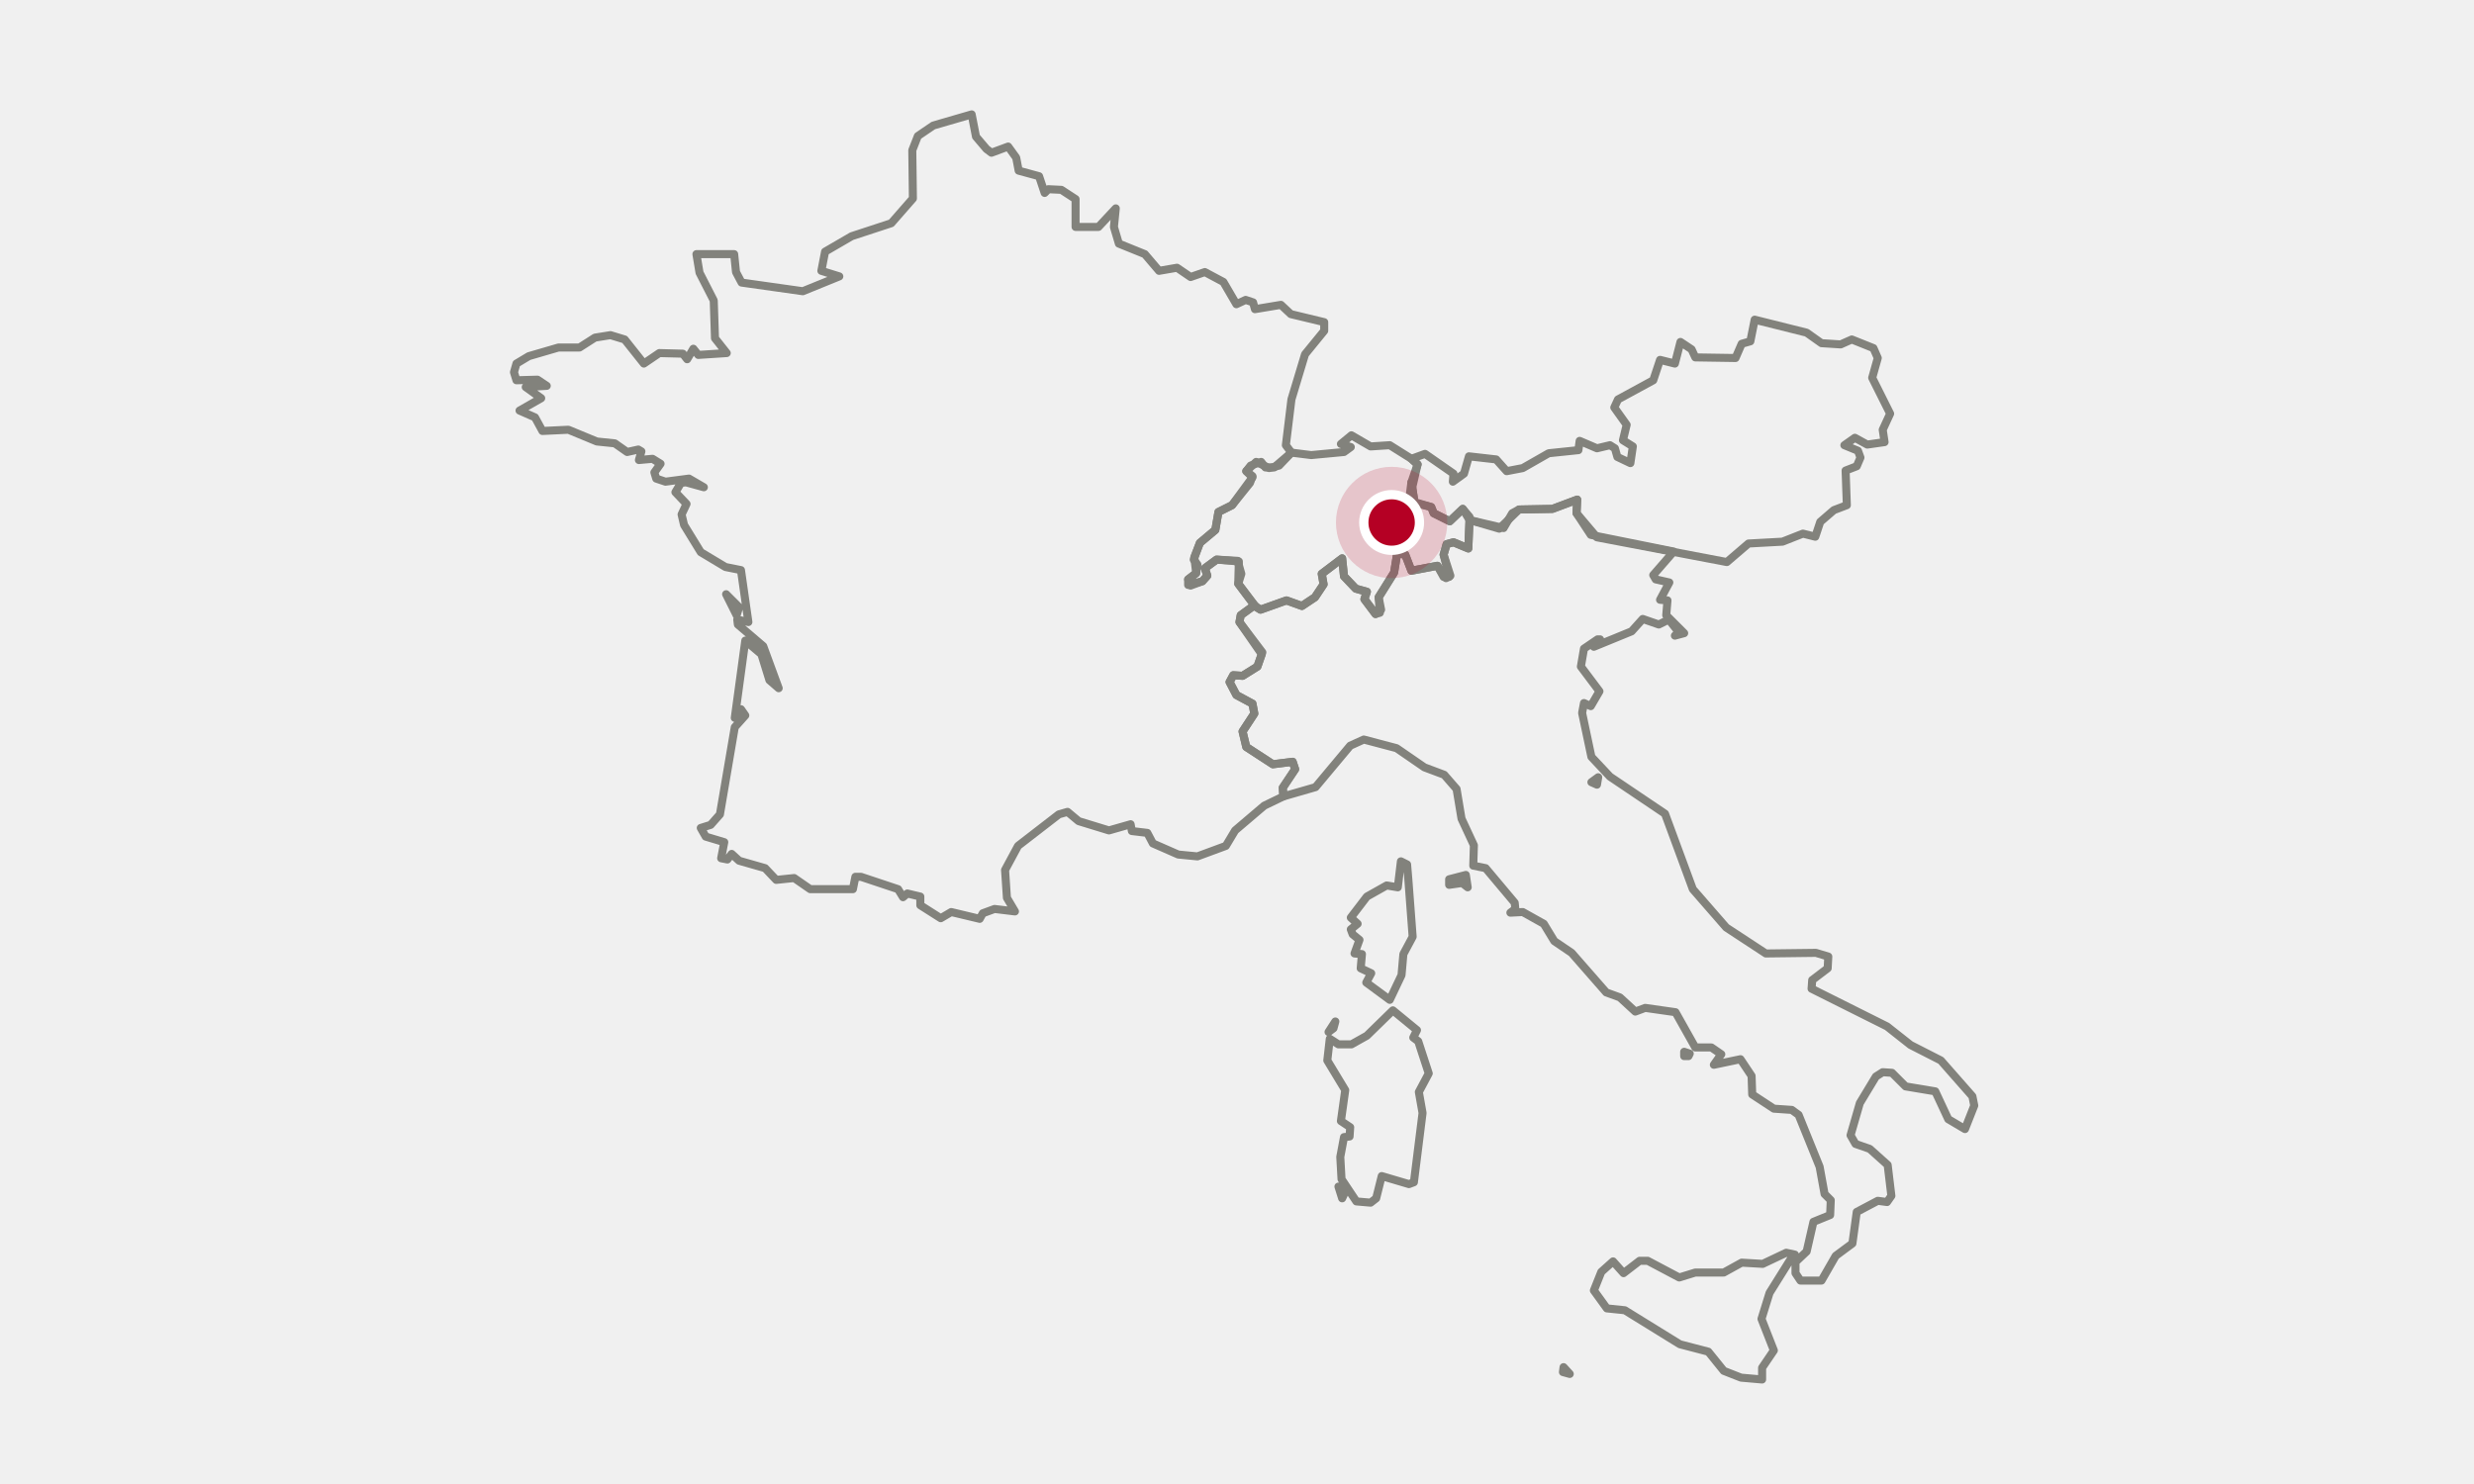
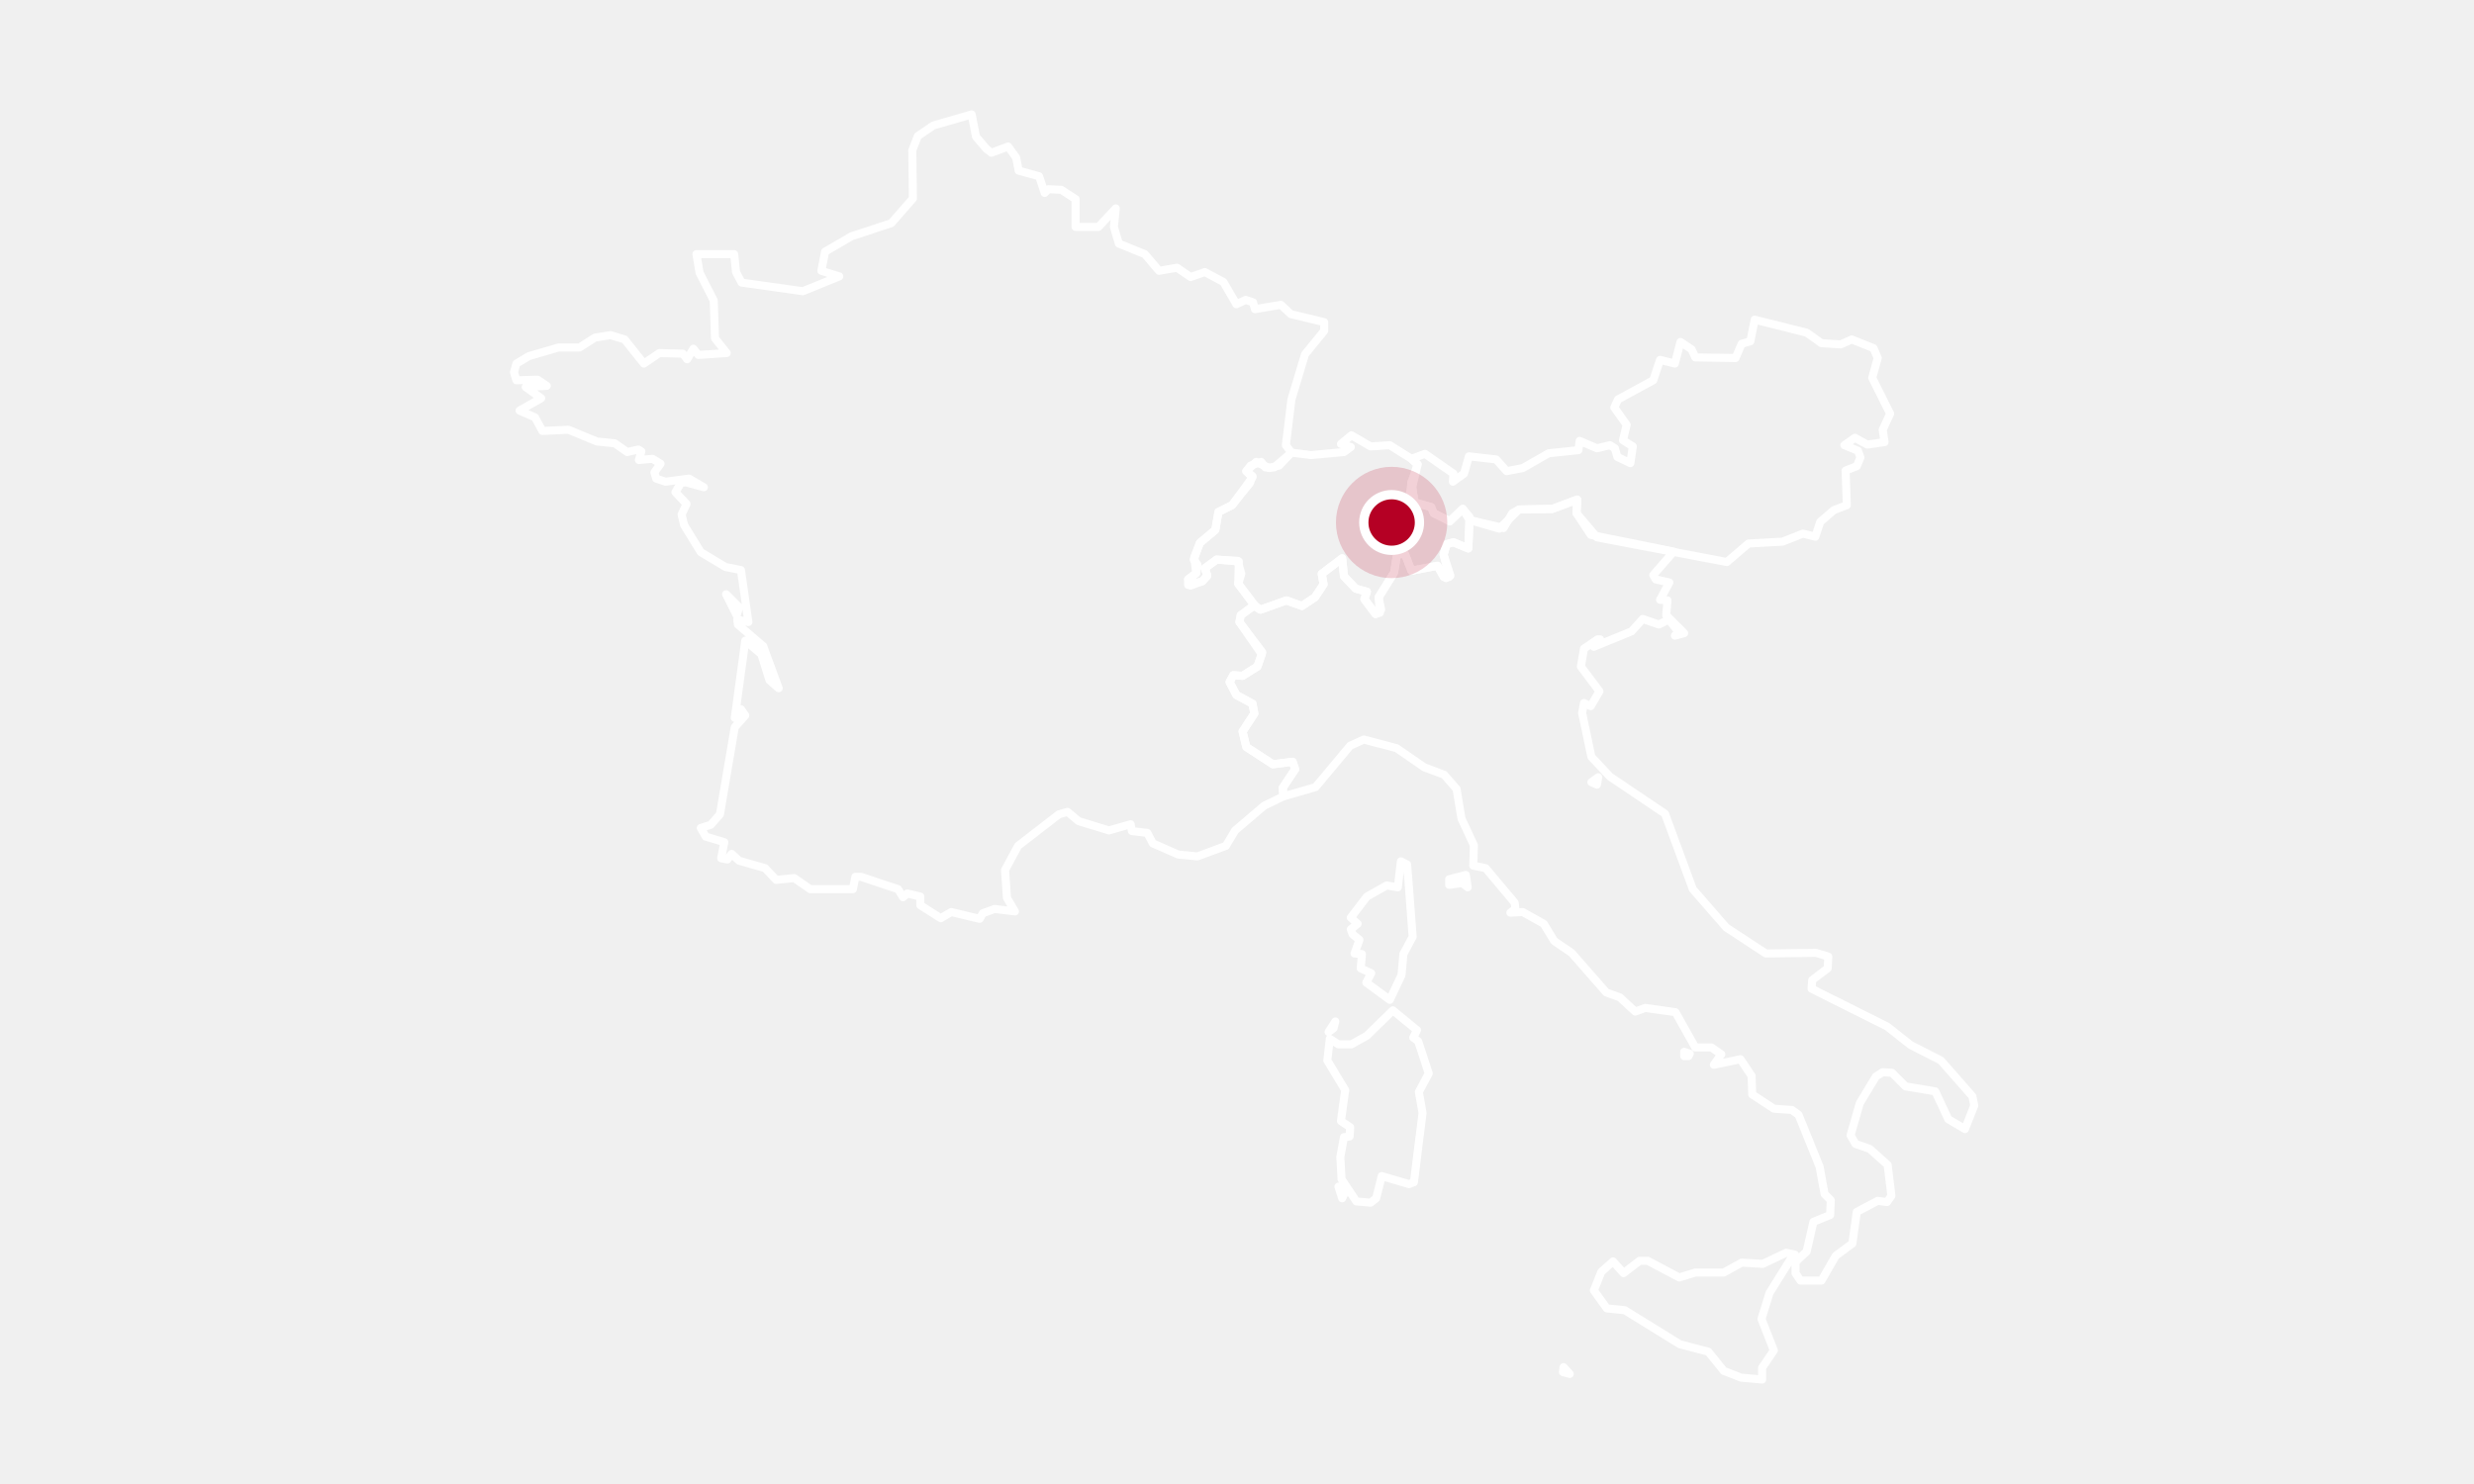
<svg xmlns="http://www.w3.org/2000/svg" width="400" height="240" viewBox="0 0 400 240">
-   <g fill="none" stroke="#82827c" stroke-width="1.3" stroke-linejoin="round" fill-rule="evenodd">
+   <g fill="none" stroke="#fff" stroke-width="1.3" stroke-linejoin="round" fill-rule="evenodd">
    <path data-country="FRA" d="M227.7,142.2 228.4,151.5 226.9,154.3 226.6,157.7 224.7,161.7 220.9,158.9 221.7,157.4 220,156.6 220.2,154.3 219,154.2 219.8,152 218.7,151.1 218.4,150.3 219.5,149.4 218.4,148.4 221,145 224.2,143.2 226,143.5 226.5,139.3 227.5,139.8 227.7,142.2ZM208.8,73.2 206,75.6 204.6,75.6 203.9,74.7 202.2,75.3 201.5,76.2 202.5,77.2 199.2,81.7 197,82.8 196.5,85.7 194,87.8 193.1,90.1 193.4,92.7 192.1,93.7 192.5,94.7 194.4,94 195.2,93.1 194.8,91.9 196.7,90.5 200.3,90.8 200.2,94.4 202.8,97.9 200.6,99.5 200.4,100.6 204.1,105.5 203.3,107.8 200.9,109.3 199.4,109.2 198.8,110.3 199.9,112.4 202.5,113.8 202.8,115.4 200.9,118.3 201.5,120.8 205.8,123.6 209,123.2 209.4,124.4 207.4,127.4 207.5,128.8 204.4,130.3 199.7,134.3 198.2,136.8 193.6,138.5 190.5,138.2 186.4,136.4 185.5,134.7 183,134.4 182.8,133.3 179.3,134.3 174.4,132.8 172.6,131.3 171.2,131.7 164.6,136.8 162.5,140.7 162.8,145.2 164.1,147.4 160.8,147 158.9,147.7 158.4,148.6 153.8,147.5 152.1,148.5 148.8,146.4 148.8,145 146.7,144.5 146,145.1 145.2,143.8 139.2,141.8 138.3,141.8 137.9,143.8 131,143.8 128.4,142 125.5,142.3 123.7,140.4 119.5,139.2 118.3,138.1 117.6,139 116.6,138.8 117.1,136.2 114.1,135.3 113.3,133.9 114.9,133.4 116.4,131.7 118.8,117.6 120.5,115.7 119.8,114.7 118.8,116.1 120.5,103.6 123.1,105.8 124.4,110 125.9,111.3 123.4,104.5 119.3,101 119.2,100.2 121,100.6 119.8,92.2 117.3,91.7 113.3,89.3 110.6,84.9 110.2,83.2 111,81.5 109.2,79.6 110.1,78.1 110.9,78 113.8,78.8 111.4,77.4 107.6,77.9 106.1,77.4 105.8,76.4 106.8,75 105.5,74.2 103.3,74.4 103.7,73 103.2,72.7 101.4,73.1 99.4,71.7 96.5,71.4 91.9,69.5 87.7,69.7 86.5,67.5 84,66.4 87.5,64.4 85,62.6 88.4,62.4 86.9,61.4 83.5,61.5 83.1,60.2 83.5,58.8 85.5,57.6 90.3,56.2 93.7,56.2 96.2,54.6 98.7,54.2 101,54.9 104.1,58.8 106.6,57.1 110.4,57.2 111.1,58.1 112.1,56.4 112.9,57.4 117.5,57.1 115.6,54.7 115.4,48.6 113.1,44.1 112.6,41.1 118.7,41.1 119,44 119.9,45.7 129.8,47.1 135.7,44.7 132.8,43.8 133.4,40.7 137.7,38.2 144.1,36.1 147.6,32.1 147.5,24.3 148.4,22 150.9,20.3 157.1,18.5 157.8,22.1 159.5,24.1 160.3,24.7 163,23.7 164.3,25.5 164.7,27.6 168,28.5 168.9,31.2 169.5,30.6 171.6,30.7 173.9,32.2 173.9,36.7 177.6,36.7 180.4,33.7 180.1,36.7 180.9,39.4 185.1,41.1 187.4,43.8 190.3,43.3 192.5,44.8 194.8,44 197.8,45.6 199.9,49.2 201.4,48.5 202.6,48.9 202.9,50 207.1,49.3 208.7,50.8 214.1,52.1 214.1,53.5 211,57.3 208.8,64.6 207.9,72 208.8,73.2ZM119.5,98.2 119.1,99.5 117.4,96.1 119.5,98.2Z" />
    <path data-country="CHE" d="M228.2,74.2 229.2,75.1 227.8,81.1 231.4,82 231.8,83 234.4,84.3 236.5,82.3 237.6,83.6 237.4,88.7 235,87.7 233.9,88 233.4,89.7 234.3,93.3 233.4,93.3 232.4,91.5 228.2,92.3 227.2,89.7 225.9,89.5 225.4,92.6 222.9,96.6 223.3,98.6 222.4,99.3 220.6,96.9 221,95.7 219.2,95.2 217.3,93.2 217,90.3 213.7,92.8 214,94.5 212.6,96.6 210.5,98 208,97.1 203.8,98.6 203.1,98.2 200.2,94.4 200.7,92.8 200.1,90.7 196.7,90.5 194.8,91.9 195.2,93.1 194.4,94 192.1,94.6 192.1,93.7 193.4,92.7 193.6,91.3 193,90.5 194,87.8 196.5,85.7 197,82.8 199.2,81.7 202.1,78.1 202.5,77 201.5,76.2 203.1,74.7 205.2,75.7 206.8,75.3 208.8,73.2 212,73.6 217.3,73.1 218.4,72.3 216.8,71.8 218.5,70.4 221.6,72.2 224.7,72 228.2,74.2Z" />
    <path data-country="ITA" d="M202.8,97.9 203.8,98.6 208,97.1 210.5,98 212.6,96.6 214,94.5 213.7,92.8 217,90.3 217.3,93.2 219.2,95.2 221,95.7 220.6,96.9 222.4,99.3 223.1,99.1 222.9,96.6 225.4,92.6 225.9,89.5 227.2,89.7 228.2,92.3 232.4,91.5 233.8,93.5 234.5,93.1 233.4,89.7 233.9,88 235,87.7 237.4,88.7 237.6,84.1 243.1,85.4 244.5,83 245.6,82.4 251,82.3 255,80.8 254.9,83 257.2,86.5 270.6,89.2 267.3,93 267.7,93.7 269.9,94.2 268.4,97 269.6,97.1 269.4,99.5 272.3,102.4 270.8,102.8 271.4,102.2 269.8,100.2 268.2,101 265.6,100.1 263.8,102.1 257.7,104.6 258.7,103.4 258.3,103.4 256.1,104.9 255.6,107.8 258.6,111.8 257.2,114.2 256.1,113.7 255.8,115.3 257.3,122.4 260.3,125.6 269.2,131.6 273.7,143.8 279.1,150 285.5,154.2 293.6,154.1 295.6,154.7 295.5,156.6 293,158.5 292.9,159.9 305.1,166 308.9,169 313.8,171.5 318.9,177.3 319.2,178.8 317.7,182.6 315,181 312.9,176.5 308.1,175.7 305.9,173.5 304.4,173.4 303.3,174.1 300.7,178.4 299.2,183.6 300,185 302.3,185.8 305.2,188.4 305.8,193.4 305.1,194.4 303.6,194.2 300.2,196 299.5,201.1 296.8,203.1 294.5,207.1 291.1,207.1 290.3,205.9 290.3,204.1 292.1,202.4 293.2,197.6 295.9,196.5 296,194.1 295,193.1 294.2,188.7 290.8,180.3 289.7,179.5 286.8,179.3 283.3,177 283.2,174 281.4,171.3 277.1,172.2 278.3,170.5 276.7,169.4 274.1,169.4 270.9,163.7 266,163 264.4,163.6 261.9,161.3 259.7,160.5 254.1,154.1 251.3,152.2 249.6,149.4 246.2,147.5 244.2,147.6 245,147 244.9,146 240.2,140.4 238.2,140 238.3,136.7 236.3,132.4 235.5,127.6 233.5,125.3 230.3,124.1 225.8,121 220.5,119.6 218.3,120.6 212.7,127.3 207.5,128.8 207.4,127.4 209.4,124.4 209,123.2 205.8,123.6 201.5,120.8 200.9,118.3 202.8,115.4 202.5,113.8 199.9,112.4 198.8,110.3 199.4,109.2 200.9,109.3 203.3,107.8 204,105.8 200.4,100.6 200.6,99.5 202.8,97.9ZM258.2,126.9 258.4,125.7 257.3,126.5 258.2,126.9ZM237,141.5 237.3,143.5 236.4,142.8 234.3,143.1 234.3,142.2 237,141.5ZM273,170.8 272.3,170.8 272.3,170.1 273.2,170.4 273,170.8ZM253.8,222.2 252.7,221.9 252.8,221.1 253.8,222.2ZM289.6,203.5 286.1,209.1 284.8,213.3 286.8,218.4 284.9,221.2 284.9,223.1 281.5,222.8 278.7,221.7 276.2,218.6 271.6,217.4 262.7,211.9 259.8,211.6 257.7,208.7 258.9,205.7 260.8,204 262.5,205.9 265.1,203.9 266.4,203.9 271.5,206.6 274.1,205.8 278.7,205.8 281.6,204.2 285,204.4 288.8,202.6 290.2,202.9 289.6,203.5ZM229.3,168.4 231,173.6 229.4,176.6 230,180 228.6,191.2 227.8,191.5 223.4,190.2 222.5,193.8 221.6,194.5 219.3,194.3 216.9,190.7 216.7,187.1 217.3,183.9 218.2,183.8 218.3,182.3 216.8,181.3 217.5,176.3 214.6,171.5 215,168 216.4,168.9 218.5,168.9 221,167.5 225.2,163.4 229.1,166.6 228.5,167.8 229.3,168.4ZM217.6,192.5 217,193.8 216.4,191.9 217.6,192.5ZM215.6,166.3 214.8,166.9 215.9,165.2 215.6,166.3Z" />
    <path data-country="AUT" d="M228.2,78 229.2,75.1 228.2,74.2 230.4,73.4 235,76.6 234.9,77.9 236.7,76.6 237.5,73.8 241.9,74.3 243.6,76.2 246.2,75.7 250.4,73.3 255.2,72.8 255.4,71.3 258.2,72.5 260.3,72 261.1,72.5 261.5,73.9 263.6,74.9 264,72.2 262.4,71.2 263,68.7 261,65.9 261.6,64.6 267.3,61.5 268.4,58.2 270.8,58.8 271.7,55.3 273.5,56.5 274.1,57.8 280.6,57.9 281.6,55.6 283,55.2 283.7,51.7 292.1,53.8 294.5,55.5 297.6,55.7 299.4,54.9 302.9,56.3 303.6,57.9 302.7,61.1 305.6,66.9 304.4,69.5 304.7,71.5 301.9,71.9 299.9,70.8 298.2,72 300.4,72.9 300.8,74 300.2,75.4 298.4,76.1 298.6,81.7 296.5,82.5 294.3,84.4 293.5,86.8 291.5,86.3 288.2,87.6 282.7,87.9 279.2,90.9 258.2,86.9 254.9,83 255,80.8 251,82.3 245.6,82.4 242.4,85.5 237.6,84.1 236.5,82.3 234.4,84.3 231.8,83 231.4,82 228.7,81.2 228.2,78Z" />
    <path data-country="LIE" d="M228.7,81.2 227.8,81.1 228.2,78 228.7,81.2Z" />
  </g>
  <g data-coordinates="9.215,46.836">
    <circle cx="225" cy="84.5" r="9" fill="#b50024" opacity=".18" />
    <circle cx="225" cy="84.5" r="4.5" fill="#b50024" stroke="#fff" stroke-width="1.5" />
  </g>
</svg>
